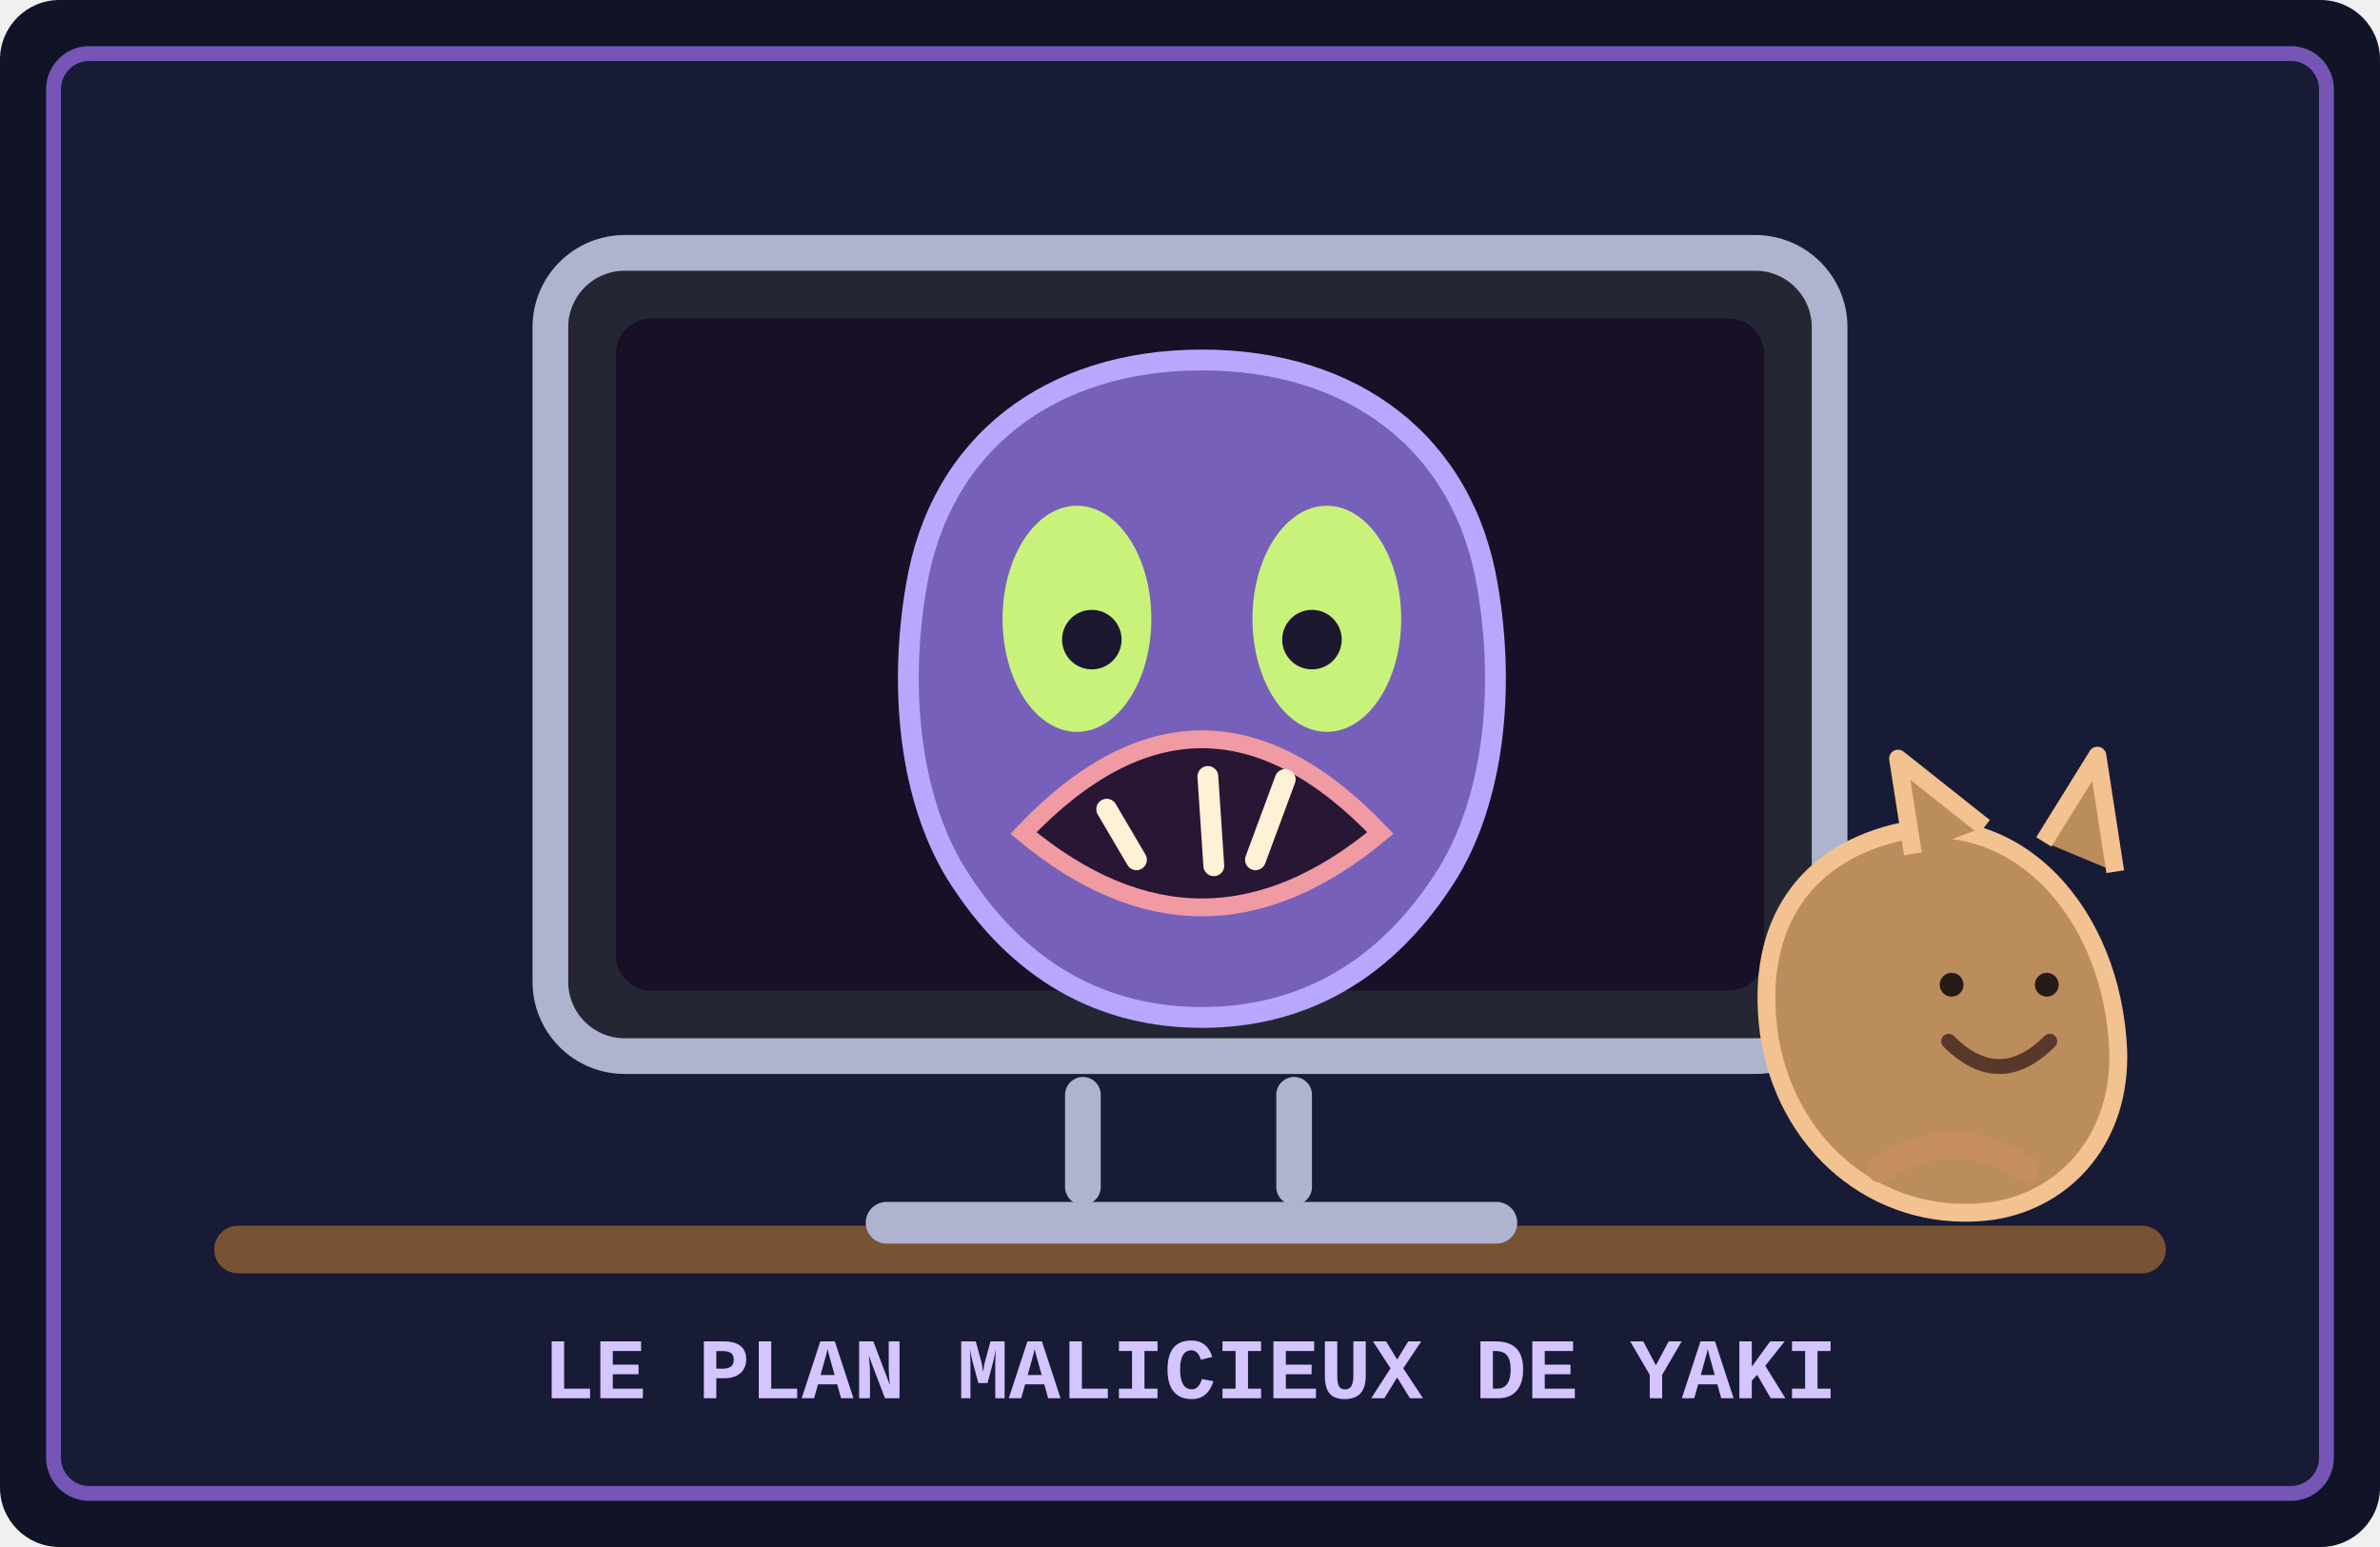
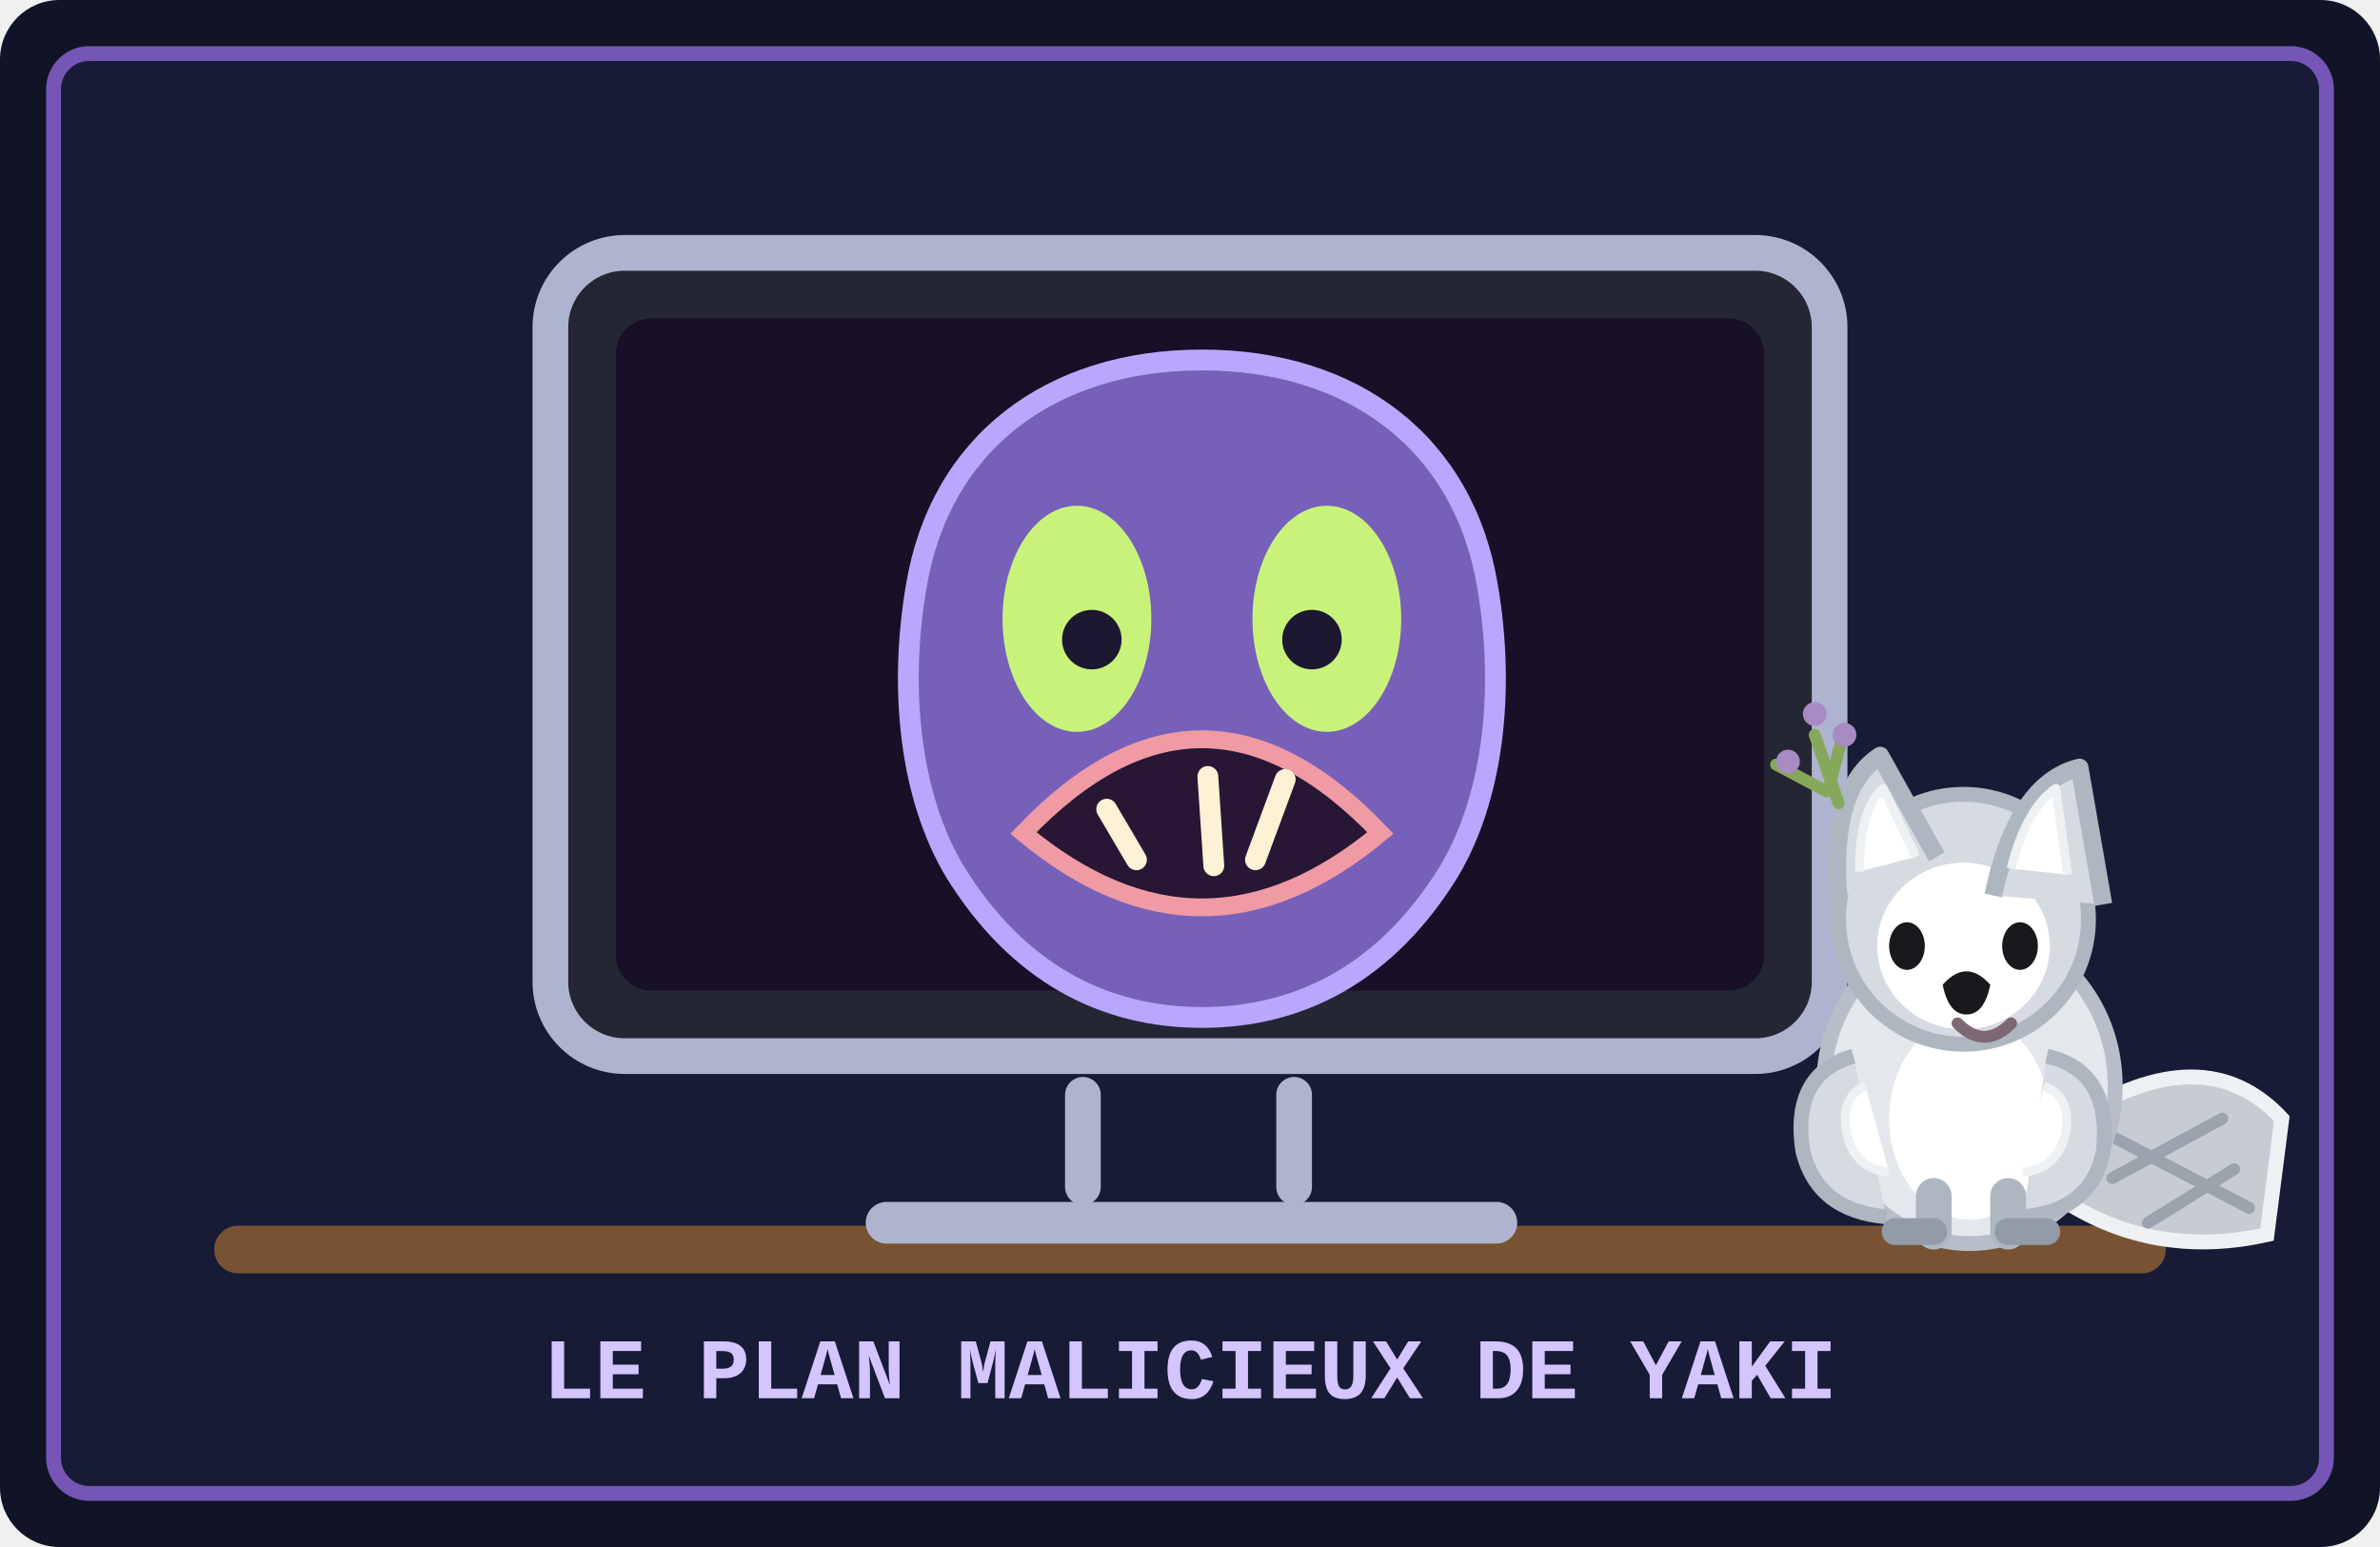
<svg xmlns="http://www.w3.org/2000/svg" width="800" height="520" viewBox="0 0 800 520" role="img" aria-labelledby="title desc">
  <rect width="800" height="520" rx="20" fill="#101426" />
  <rect x="18" y="18" width="764" height="484" rx="12" fill="#171b35" stroke="#7555b5" stroke-width="5" />
  <path d="M80 420h640" stroke="#785333" stroke-width="16" stroke-linecap="round" />
  <rect x="185" y="85" width="430" height="270" rx="25" fill="#252633" stroke="#aeb4cf" stroke-width="12" />
  <rect x="207" y="107" width="386" height="226" rx="12" fill="#171026" />
  <path d="M321 293c-15-25-19-61-13-96 8-48 45-76 96-76s88 28 96 76c6 35 2 71-13 96-21 34-50 49-83 49s-62-15-83-49z" fill="#7660ba" stroke="#b9a7ff" stroke-width="7" />
  <ellipse cx="362" cy="208" rx="25" ry="38" fill="#c9f27b" />
  <ellipse cx="446" cy="208" rx="25" ry="38" fill="#c9f27b" />
  <circle cx="367" cy="215" r="10" fill="#1b1830" />
  <circle cx="441" cy="215" r="10" fill="#1b1830" />
  <path d="M344 280q60-63 120 0-60 50-120 0z" fill="#271634" stroke="#f09aa4" stroke-width="6" />
  <path d="M372 272l10 17m24-28 2 30m24-29-10 27" stroke="#fff1d5" stroke-width="7" stroke-linecap="round" />
  <path d="M364 368v31m71-31v31" stroke="#aeb4cf" stroke-width="12" stroke-linecap="round" />
  <path d="M298 411h205" stroke="#aeb4cf" stroke-width="14" stroke-linecap="round" />
-   <path d="M637 280c-32 8-48 33-42 70 7 38 39 62 75 57 25-4 43-25 42-54-2-46-34-82-75-73z" fill="#bb8c5c" stroke="#f2c391" stroke-width="6" />
-   <path d="M643 287l-5-32 29 23m20 5 18-29 6 39" fill="#bb8c5c" stroke="#f2c391" stroke-width="6" stroke-linejoin="round" />
-   <circle cx="656" cy="331" r="4" fill="#251b17" />
-   <circle cx="688" cy="331" r="4" fill="#251b17" />
-   <path d="M655 350q17 17 34 0" fill="none" stroke="#58382a" stroke-width="5" stroke-linecap="round" />
-   <path d="M632 393q24-16 49 0" fill="none" stroke="#c68e5e" stroke-width="9" stroke-linecap="round" />
+   <path d="M697 376q44-28 70 0l-5 39q-36 8-66-10z" fill="#c7ccd2" stroke="#eef1f4" stroke-width="5" />
+   <path d="M708 381l48 25m-46-10 37-20m-25 35 29-18" stroke="#9ba3ad" stroke-width="4" stroke-linecap="round" />
+   <ellipse cx="662" cy="365" rx="49" ry="53" fill="#e4e8ec" stroke="#b7bec7" stroke-width="5" />
+   <ellipse cx="662" cy="376" rx="27" ry="34" fill="#fff" />
+   <circle cx="660" cy="309" r="42" fill="#d6dbe1" stroke="#aeb6c0" stroke-width="5" />
+   <ellipse cx="660" cy="318" rx="29" ry="28" fill="#fff" />
+   <path d="M623 355q-21 6-17 32 5 20 28 22m54-54q22 5 19 32-4 20-27 22" fill="#d6dbe1" stroke="#aeb6c0" stroke-width="5" />
+   <path d="M627 365q-9 4-6 17 3 11 14 12m52-29q10 4 7 17-3 11-14 12" fill="#fff" stroke="#eef1f4" stroke-width="3" />
+   <path d="M618 302q-3-37 14-48l19 34m19 13q8-38 29-43l8 46" fill="#d6dbe1" stroke="#aeb6c0" stroke-width="6" stroke-linejoin="round" />
+   <path d="M625 293q0-21 8-28l11 23m32 4q5-20 15-27l4 29" fill="#fff" stroke="#eef1f4" stroke-width="3" stroke-linejoin="round" />
+   <ellipse cx="641" cy="318" rx="6" ry="8" fill="#17191d" />
+   <ellipse cx="679" cy="318" rx="6" ry="8" fill="#17191d" />
+   <path d="M653 331q8-9 16 0-2 10-8 10t-8-10z" fill="#17191d" />
+   <path d="M658 344q9 9 18 0" fill="none" stroke="#7d6874" stroke-width="4" stroke-linecap="round" />
+   <path d="M650 402v12m25-12v12" stroke="#aeb6c0" stroke-width="12" stroke-linecap="round" />
+   <path d="M637 414h13m25 0h13" stroke="#929ba6" stroke-width="9" stroke-linecap="round" />
+   <path d="M618 270l-8-23m4 19-17-9m18 7 5-19" stroke="#85a85b" stroke-width="4" stroke-linecap="round" />
+   <circle cx="601" cy="256" r="4" fill="#a88bc2" />
+   <circle cx="620" cy="247" r="4" fill="#a88bc2" />
+   <circle cx="610" cy="240" r="4" fill="#a88bc2" />
  <text x="400" y="470" fill="#d4c4ff" text-anchor="middle" font-family="Courier New, monospace" font-size="29" font-weight="bold">LE PLAN MALICIEUX DE YAKI</text>
</svg>
